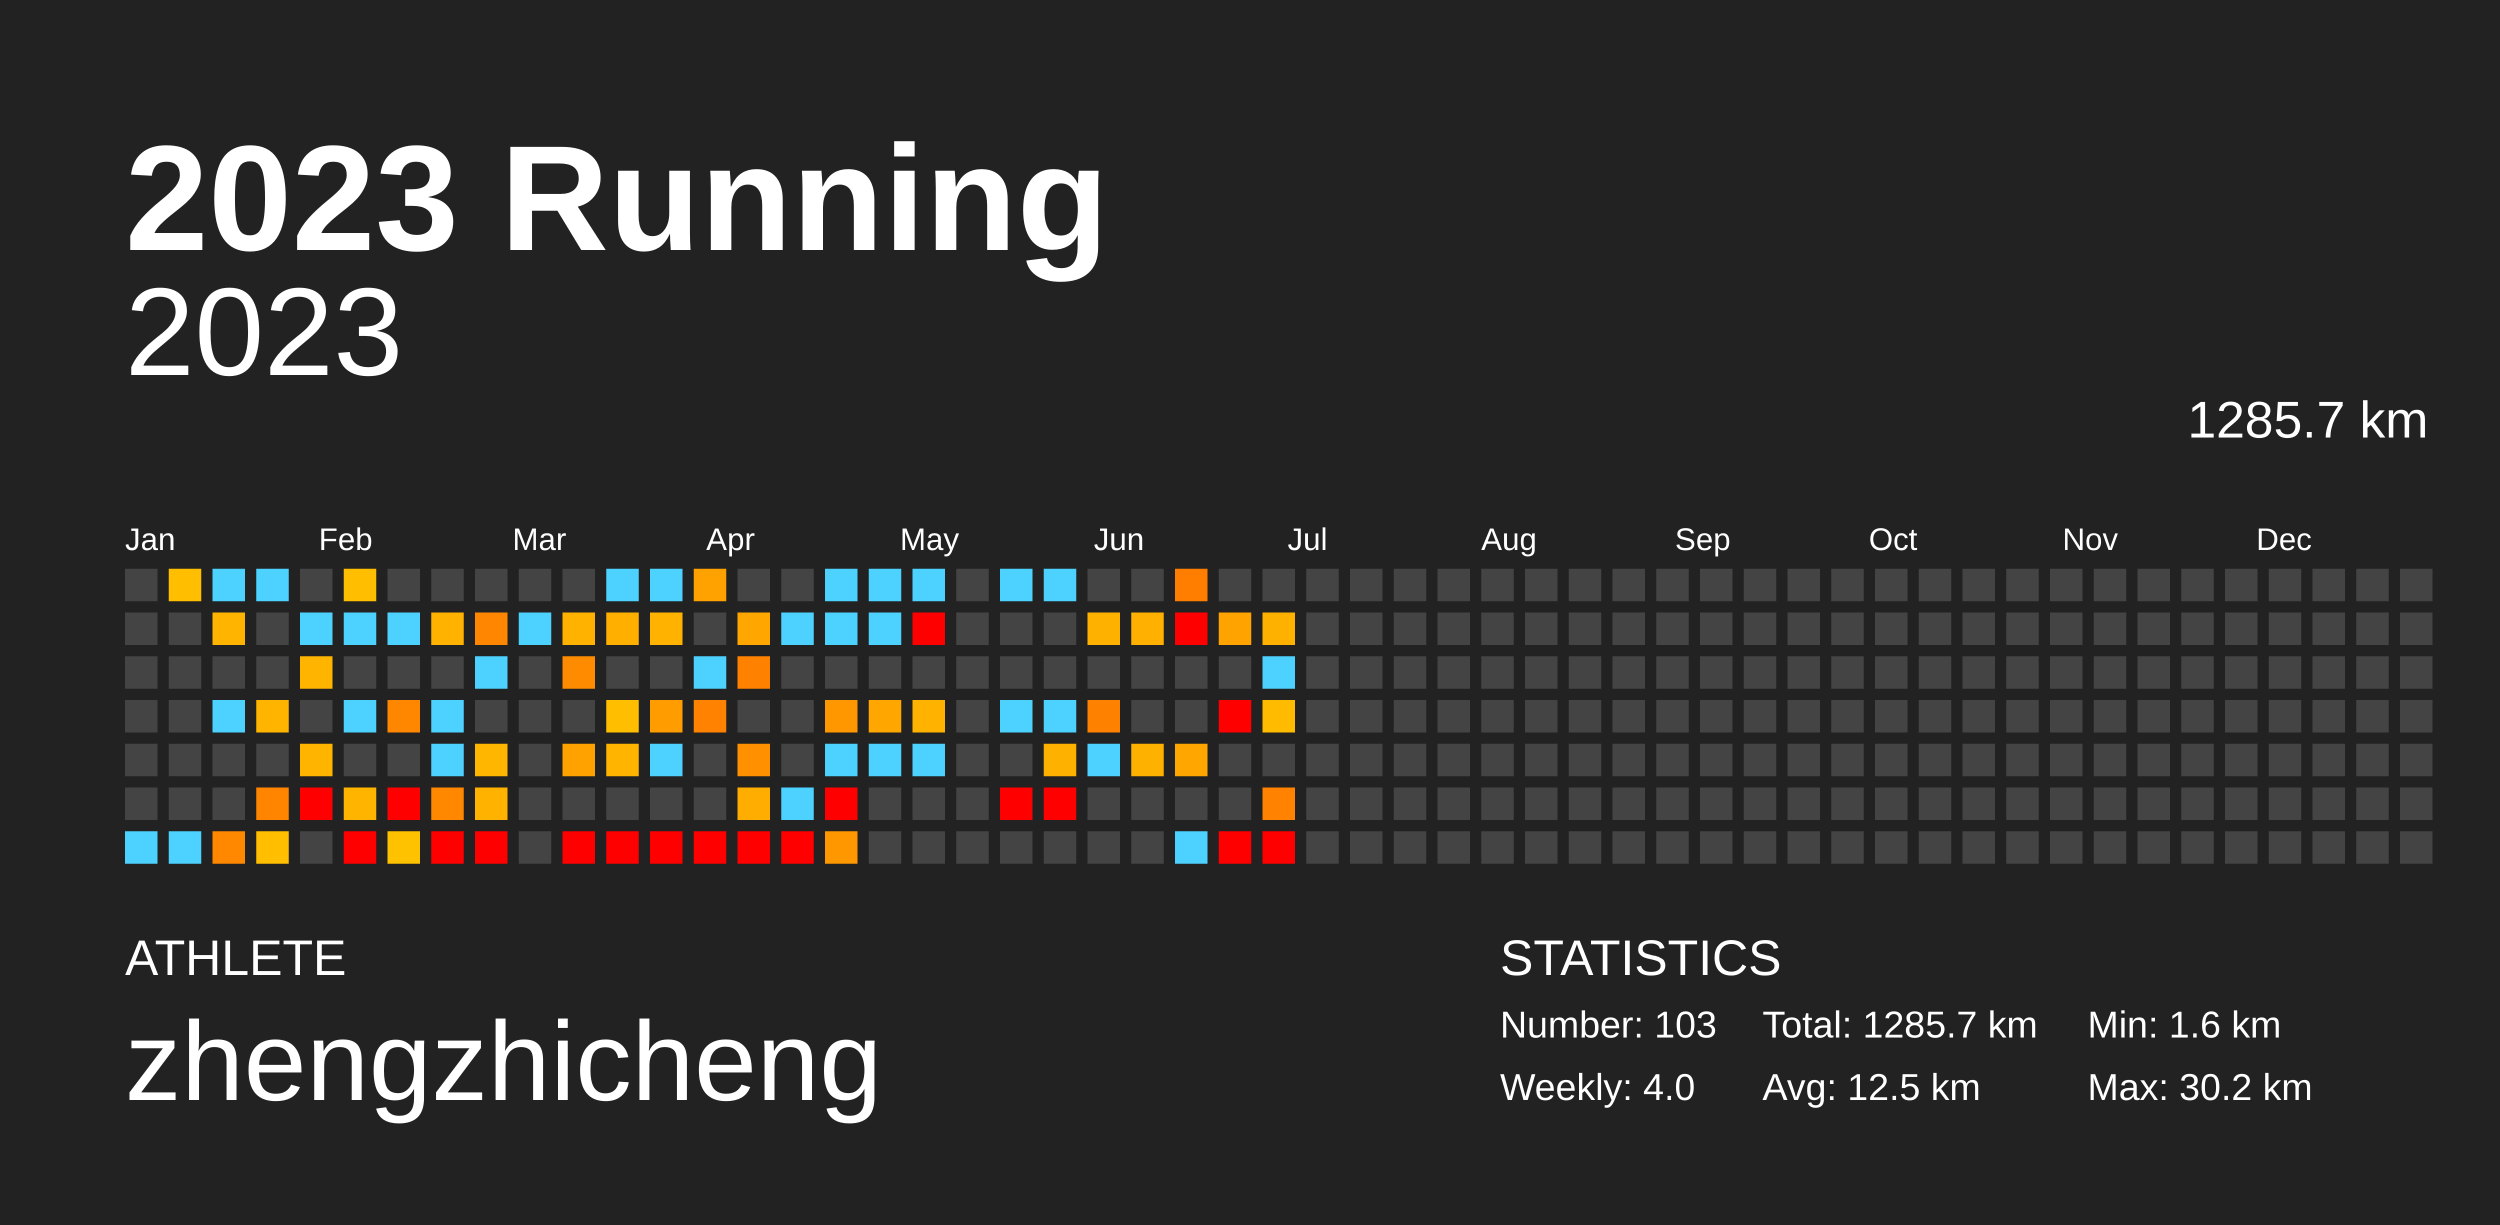
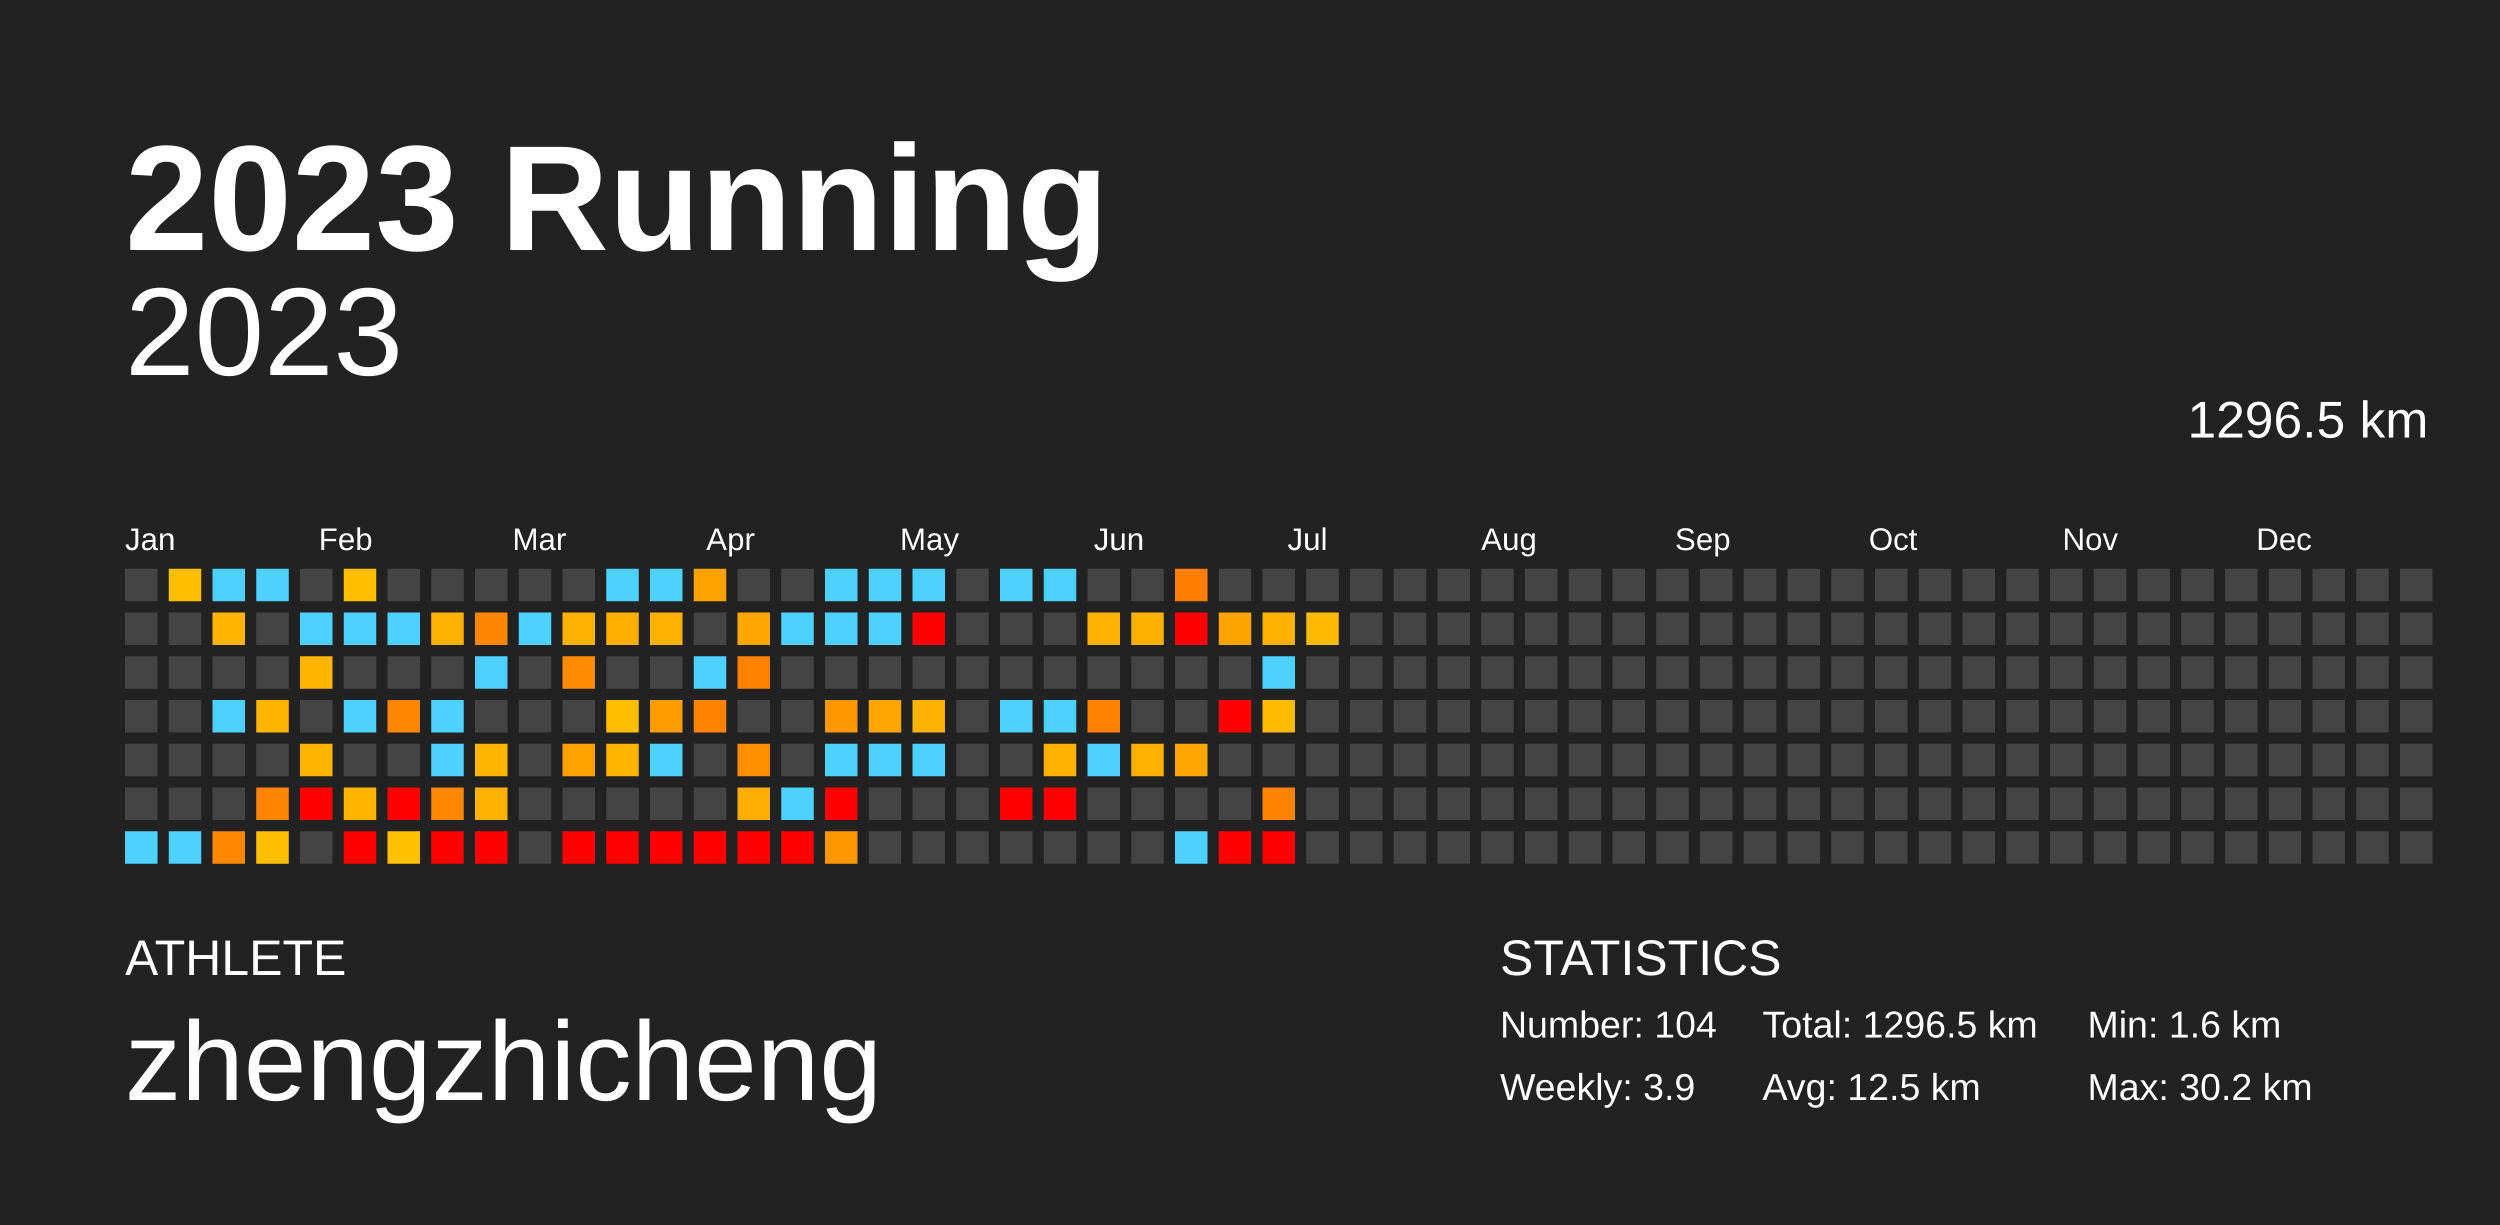
<svg xmlns="http://www.w3.org/2000/svg" baseProfile="full" height="98mm" version="1.1" viewBox="0,0,200,98" width="200mm">
  <defs />
  <rect fill="#222222" height="98" width="200" x="0" y="0" />
  <text fill="#FFFFFF" style="font-size:12px; font-family:Arial; font-weight:bold;" x="10" y="20">2023 Running</text>
  <text fill="#FFFFFF" style="font-size:4px; font-family:Arial" x="10" y="78">ATHLETE</text>
  <text fill="#FFFFFF" style="font-size:9px; font-family:Arial" x="10" y="88">zhengzhicheng</text>
  <text fill="#FFFFFF" style="font-size:4px; font-family:Arial" x="120" y="78">STATISTICS</text>
-   <text fill="#FFFFFF" style="font-size:3px; font-family:Arial" x="120" y="83">Number: 103</text>
-   <text fill="#FFFFFF" style="font-size:3px; font-family:Arial" x="120" y="88">Weekly: 4.0</text>
-   <text fill="#FFFFFF" style="font-size:3px; font-family:Arial" x="141" y="83">Total: 1285.7 km</text>
+   <text fill="#FFFFFF" style="font-size:3px; font-family:Arial" x="120" y="83">Number: 104</text>
+   <text fill="#FFFFFF" style="font-size:3px; font-family:Arial" x="120" y="88">Weekly: 3.9</text>
+   <text fill="#FFFFFF" style="font-size:3px; font-family:Arial" x="141" y="83">Total: 1296.5 km</text>
  <text fill="#FFFFFF" style="font-size:3px; font-family:Arial" x="141" y="88">Avg: 12.5 km</text>
  <text fill="#FFFFFF" style="font-size:3px; font-family:Arial" x="167" y="83">Min: 1.6 km</text>
  <text fill="#FFFFFF" style="font-size:3px; font-family:Arial" x="167" y="88">Max: 30.2 km</text>
  <text alignment-baseline="hanging" fill="#FFFFFF" style="font-size:10.0px; font-family:Arial;" x="10" y="30">2023</text>
-   <text alignment-baseline="hanging" fill="#FFFFFF" style="font-size:4.125px; font-family:Arial;" x="175" y="35">1285.7 km</text>
+   <text alignment-baseline="hanging" fill="#FFFFFF" style="font-size:4.125px; font-family:Arial;" x="175" y="35">1296.5 km</text>
  <text fill="#FFFFFF" style="font-size:2.5px; font-family:Arial" x="10.0" y="44">Jan</text>
  <text fill="#FFFFFF" style="font-size:2.5px; font-family:Arial" x="25.5" y="44">Feb</text>
  <text fill="#FFFFFF" style="font-size:2.5px; font-family:Arial" x="41.0" y="44">Mar</text>
  <text fill="#FFFFFF" style="font-size:2.5px; font-family:Arial" x="56.5" y="44">Apr</text>
  <text fill="#FFFFFF" style="font-size:2.5px; font-family:Arial" x="72.0" y="44">May</text>
  <text fill="#FFFFFF" style="font-size:2.5px; font-family:Arial" x="87.5" y="44">Jun</text>
  <text fill="#FFFFFF" style="font-size:2.5px; font-family:Arial" x="103.0" y="44">Jul</text>
  <text fill="#FFFFFF" style="font-size:2.5px; font-family:Arial" x="118.5" y="44">Aug</text>
  <text fill="#FFFFFF" style="font-size:2.5px; font-family:Arial" x="134.0" y="44">Sep</text>
  <text fill="#FFFFFF" style="font-size:2.5px; font-family:Arial" x="149.5" y="44">Oct</text>
  <text fill="#FFFFFF" style="font-size:2.5px; font-family:Arial" x="165.0" y="44">Nov</text>
  <text fill="#FFFFFF" style="font-size:2.5px; font-family:Arial" x="180.5" y="44">Dec</text>
  <rect fill="#444444" height="2.6" width="2.6" x="10.0" y="45.5" />
  <rect fill="#444444" height="2.6" width="2.6" x="10.0" y="49.0" />
  <rect fill="#444444" height="2.6" width="2.6" x="10.0" y="52.5" />
  <rect fill="#444444" height="2.6" width="2.6" x="10.0" y="56.0" />
  <rect fill="#444444" height="2.6" width="2.6" x="10.0" y="59.5" />
  <rect fill="#444444" height="2.6" width="2.6" x="10.0" y="63.0" />
  <rect fill="#4dd2ff" height="2.6" width="2.6" x="10.0" y="66.5" />
  <rect fill="#ffbe00" height="2.6" width="2.6" x="13.5" y="45.5" />
  <rect fill="#444444" height="2.6" width="2.6" x="13.5" y="49.0" />
  <rect fill="#444444" height="2.6" width="2.6" x="13.5" y="52.5" />
  <rect fill="#444444" height="2.6" width="2.6" x="13.5" y="56.0" />
  <rect fill="#444444" height="2.6" width="2.6" x="13.5" y="59.5" />
  <rect fill="#444444" height="2.6" width="2.6" x="13.5" y="63.0" />
  <rect fill="#4dd2ff" height="2.6" width="2.6" x="13.5" y="66.5" />
  <rect fill="#4dd2ff" height="2.6" width="2.6" x="17.0" y="45.5" />
  <rect fill="#ffb400" height="2.6" width="2.6" x="17.0" y="49.0" />
  <rect fill="#444444" height="2.6" width="2.6" x="17.0" y="52.5" />
  <rect fill="#4dd2ff" height="2.6" width="2.6" x="17.0" y="56.0" />
  <rect fill="#444444" height="2.6" width="2.6" x="17.0" y="59.5" />
  <rect fill="#444444" height="2.6" width="2.6" x="17.0" y="63.0" />
  <rect fill="#ff8800" height="2.6" width="2.6" x="17.0" y="66.5" />
  <rect fill="#4dd2ff" height="2.6" width="2.6" x="20.5" y="45.5" />
  <rect fill="#444444" height="2.6" width="2.6" x="20.5" y="49.0" />
  <rect fill="#444444" height="2.6" width="2.6" x="20.5" y="52.5" />
  <rect fill="#ffb500" height="2.6" width="2.6" x="20.5" y="56.0" />
  <rect fill="#444444" height="2.6" width="2.6" x="20.5" y="59.5" />
  <rect fill="#ff8500" height="2.6" width="2.6" x="20.5" y="63.0" />
  <rect fill="#ffbf00" height="2.6" width="2.6" x="20.5" y="66.5" />
  <rect fill="#444444" height="2.6" width="2.6" x="24.0" y="45.5" />
  <rect fill="#4dd2ff" height="2.6" width="2.6" x="24.0" y="49.0" />
  <rect fill="#ffb400" height="2.6" width="2.6" x="24.0" y="52.5" />
  <rect fill="#444444" height="2.6" width="2.6" x="24.0" y="56.0" />
  <rect fill="#ffb500" height="2.6" width="2.6" x="24.0" y="59.5" />
  <rect fill="red" height="2.6" width="2.6" x="24.0" y="63.0" />
  <rect fill="#444444" height="2.6" width="2.6" x="24.0" y="66.5" />
  <rect fill="#ffbe00" height="2.6" width="2.6" x="27.5" y="45.5" />
  <rect fill="#4dd2ff" height="2.6" width="2.6" x="27.5" y="49.0" />
  <rect fill="#444444" height="2.6" width="2.6" x="27.5" y="52.5" />
  <rect fill="#4dd2ff" height="2.6" width="2.6" x="27.5" y="56.0" />
  <rect fill="#444444" height="2.6" width="2.6" x="27.5" y="59.5" />
  <rect fill="#ffb400" height="2.6" width="2.6" x="27.5" y="63.0" />
  <rect fill="red" height="2.6" width="2.6" x="27.5" y="66.5" />
  <rect fill="#444444" height="2.6" width="2.6" x="31.0" y="45.5" />
  <rect fill="#4dd2ff" height="2.6" width="2.6" x="31.0" y="49.0" />
  <rect fill="#444444" height="2.6" width="2.6" x="31.0" y="52.5" />
  <rect fill="#ff8700" height="2.6" width="2.6" x="31.0" y="56.0" />
  <rect fill="#444444" height="2.6" width="2.6" x="31.0" y="59.5" />
  <rect fill="red" height="2.6" width="2.6" x="31.0" y="63.0" />
  <rect fill="#ffc200" height="2.6" width="2.6" x="31.0" y="66.5" />
  <rect fill="#444444" height="2.6" width="2.6" x="34.5" y="45.5" />
  <rect fill="#ffb200" height="2.6" width="2.6" x="34.5" y="49.0" />
  <rect fill="#444444" height="2.6" width="2.6" x="34.5" y="52.5" />
  <rect fill="#4dd2ff" height="2.6" width="2.6" x="34.5" y="56.0" />
  <rect fill="#4dd2ff" height="2.6" width="2.6" x="34.5" y="59.5" />
  <rect fill="#ff8800" height="2.6" width="2.6" x="34.5" y="63.0" />
  <rect fill="red" height="2.6" width="2.6" x="34.5" y="66.5" />
  <rect fill="#444444" height="2.6" width="2.6" x="38.0" y="45.5" />
  <rect fill="#ff8600" height="2.6" width="2.6" x="38.0" y="49.0" />
  <rect fill="#4dd2ff" height="2.6" width="2.6" x="38.0" y="52.5" />
  <rect fill="#444444" height="2.6" width="2.6" x="38.0" y="56.0" />
  <rect fill="#ffb600" height="2.6" width="2.6" x="38.0" y="59.5" />
  <rect fill="#ffb200" height="2.6" width="2.6" x="38.0" y="63.0" />
  <rect fill="red" height="2.6" width="2.6" x="38.0" y="66.5" />
  <rect fill="#444444" height="2.6" width="2.6" x="41.5" y="45.5" />
  <rect fill="#4dd2ff" height="2.6" width="2.6" x="41.5" y="49.0" />
  <rect fill="#444444" height="2.6" width="2.6" x="41.5" y="52.5" />
  <rect fill="#444444" height="2.6" width="2.6" x="41.5" y="56.0" />
  <rect fill="#444444" height="2.6" width="2.6" x="41.5" y="59.5" />
  <rect fill="#444444" height="2.6" width="2.6" x="41.5" y="63.0" />
  <rect fill="#444444" height="2.6" width="2.6" x="41.5" y="66.5" />
  <rect fill="#444444" height="2.6" width="2.6" x="45.0" y="45.5" />
  <rect fill="#ffb200" height="2.6" width="2.6" x="45.0" y="49.0" />
  <rect fill="#ff8c00" height="2.6" width="2.6" x="45.0" y="52.5" />
  <rect fill="#444444" height="2.6" width="2.6" x="45.0" y="56.0" />
  <rect fill="#ffa200" height="2.6" width="2.6" x="45.0" y="59.5" />
  <rect fill="#444444" height="2.6" width="2.6" x="45.0" y="63.0" />
  <rect fill="red" height="2.6" width="2.6" x="45.0" y="66.5" />
  <rect fill="#4dd2ff" height="2.6" width="2.6" x="48.5" y="45.5" />
  <rect fill="#ffaf00" height="2.6" width="2.6" x="48.5" y="49.0" />
  <rect fill="#444444" height="2.6" width="2.6" x="48.5" y="52.5" />
  <rect fill="#ffbf00" height="2.6" width="2.6" x="48.5" y="56.0" />
  <rect fill="#ffb500" height="2.6" width="2.6" x="48.5" y="59.5" />
  <rect fill="#444444" height="2.6" width="2.6" x="48.5" y="63.0" />
  <rect fill="red" height="2.6" width="2.6" x="48.5" y="66.5" />
  <rect fill="#4dd2ff" height="2.6" width="2.6" x="52.0" y="45.5" />
  <rect fill="#ffb200" height="2.6" width="2.6" x="52.0" y="49.0" />
  <rect fill="#444444" height="2.6" width="2.6" x="52.0" y="52.5" />
  <rect fill="#ff9c00" height="2.6" width="2.6" x="52.0" y="56.0" />
  <rect fill="#4dd2ff" height="2.6" width="2.6" x="52.0" y="59.5" />
  <rect fill="#444444" height="2.6" width="2.6" x="52.0" y="63.0" />
  <rect fill="red" height="2.6" width="2.6" x="52.0" y="66.5" />
  <rect fill="#ffa200" height="2.6" width="2.6" x="55.5" y="45.5" />
  <rect fill="#444444" height="2.6" width="2.6" x="55.5" y="49.0" />
  <rect fill="#4dd2ff" height="2.6" width="2.6" x="55.5" y="52.5" />
  <rect fill="#ff8300" height="2.6" width="2.6" x="55.5" y="56.0" />
  <rect fill="#444444" height="2.6" width="2.6" x="55.5" y="59.5" />
  <rect fill="#444444" height="2.6" width="2.6" x="55.5" y="63.0" />
  <rect fill="red" height="2.6" width="2.6" x="55.5" y="66.5" />
  <rect fill="#444444" height="2.6" width="2.6" x="59.0" y="45.5" />
  <rect fill="#ffa700" height="2.6" width="2.6" x="59.0" y="49.0" />
  <rect fill="#ff8100" height="2.6" width="2.6" x="59.0" y="52.5" />
  <rect fill="#444444" height="2.6" width="2.6" x="59.0" y="56.0" />
  <rect fill="#ff9000" height="2.6" width="2.6" x="59.0" y="59.5" />
  <rect fill="#ffad00" height="2.6" width="2.6" x="59.0" y="63.0" />
  <rect fill="red" height="2.6" width="2.6" x="59.0" y="66.5" />
  <rect fill="#444444" height="2.6" width="2.6" x="62.5" y="45.5" />
  <rect fill="#4dd2ff" height="2.6" width="2.6" x="62.5" y="49.0" />
  <rect fill="#444444" height="2.6" width="2.6" x="62.5" y="52.5" />
  <rect fill="#444444" height="2.6" width="2.6" x="62.5" y="56.0" />
  <rect fill="#444444" height="2.6" width="2.6" x="62.5" y="59.5" />
  <rect fill="#4dd2ff" height="2.6" width="2.6" x="62.5" y="63.0" />
  <rect fill="red" height="2.6" width="2.6" x="62.5" y="66.5" />
  <rect fill="#4dd2ff" height="2.6" width="2.6" x="66.0" y="45.5" />
  <rect fill="#4dd2ff" height="2.6" width="2.6" x="66.0" y="49.0" />
  <rect fill="#444444" height="2.6" width="2.6" x="66.0" y="52.5" />
  <rect fill="#ff9800" height="2.6" width="2.6" x="66.0" y="56.0" />
  <rect fill="#4dd2ff" height="2.6" width="2.6" x="66.0" y="59.5" />
  <rect fill="red" height="2.6" width="2.6" x="66.0" y="63.0" />
  <rect fill="#ff9700" height="2.6" width="2.6" x="66.0" y="66.5" />
  <rect fill="#4dd2ff" height="2.6" width="2.6" x="69.5" y="45.5" />
  <rect fill="#4dd2ff" height="2.6" width="2.6" x="69.5" y="49.0" />
  <rect fill="#444444" height="2.6" width="2.6" x="69.5" y="52.5" />
  <rect fill="#ffa700" height="2.6" width="2.6" x="69.5" y="56.0" />
  <rect fill="#4dd2ff" height="2.6" width="2.6" x="69.5" y="59.5" />
  <rect fill="#444444" height="2.6" width="2.6" x="69.5" y="63.0" />
  <rect fill="#444444" height="2.6" width="2.6" x="69.5" y="66.5" />
  <rect fill="#4dd2ff" height="2.6" width="2.6" x="73.0" y="45.5" />
  <rect fill="red" height="2.6" width="2.6" x="73.0" y="49.0" />
  <rect fill="#444444" height="2.6" width="2.6" x="73.0" y="52.5" />
  <rect fill="#ffb300" height="2.6" width="2.6" x="73.0" y="56.0" />
  <rect fill="#4dd2ff" height="2.6" width="2.6" x="73.0" y="59.5" />
  <rect fill="#444444" height="2.6" width="2.6" x="73.0" y="63.0" />
  <rect fill="#444444" height="2.6" width="2.6" x="73.0" y="66.5" />
  <rect fill="#444444" height="2.6" width="2.6" x="76.5" y="45.5" />
  <rect fill="#444444" height="2.6" width="2.6" x="76.5" y="49.0" />
  <rect fill="#444444" height="2.6" width="2.6" x="76.5" y="52.5" />
  <rect fill="#444444" height="2.6" width="2.6" x="76.5" y="56.0" />
  <rect fill="#444444" height="2.6" width="2.6" x="76.5" y="59.5" />
  <rect fill="#444444" height="2.6" width="2.6" x="76.5" y="63.0" />
  <rect fill="#444444" height="2.6" width="2.6" x="76.5" y="66.5" />
  <rect fill="#4dd2ff" height="2.6" width="2.6" x="80.0" y="45.5" />
  <rect fill="#444444" height="2.6" width="2.6" x="80.0" y="49.0" />
  <rect fill="#444444" height="2.6" width="2.6" x="80.0" y="52.5" />
  <rect fill="#4dd2ff" height="2.6" width="2.6" x="80.0" y="56.0" />
  <rect fill="#444444" height="2.6" width="2.6" x="80.0" y="59.5" />
  <rect fill="red" height="2.6" width="2.6" x="80.0" y="63.0" />
  <rect fill="#444444" height="2.6" width="2.6" x="80.0" y="66.5" />
  <rect fill="#4dd2ff" height="2.6" width="2.6" x="83.5" y="45.5" />
  <rect fill="#444444" height="2.6" width="2.6" x="83.5" y="49.0" />
  <rect fill="#444444" height="2.6" width="2.6" x="83.5" y="52.5" />
  <rect fill="#4dd2ff" height="2.6" width="2.6" x="83.5" y="56.0" />
  <rect fill="#ffb100" height="2.6" width="2.6" x="83.5" y="59.5" />
  <rect fill="red" height="2.6" width="2.6" x="83.5" y="63.0" />
  <rect fill="#444444" height="2.6" width="2.6" x="83.5" y="66.5" />
  <rect fill="#444444" height="2.6" width="2.6" x="87.0" y="45.5" />
  <rect fill="#ffb100" height="2.6" width="2.6" x="87.0" y="49.0" />
  <rect fill="#444444" height="2.6" width="2.6" x="87.0" y="52.5" />
  <rect fill="#ff8100" height="2.6" width="2.6" x="87.0" y="56.0" />
  <rect fill="#4dd2ff" height="2.6" width="2.6" x="87.0" y="59.5" />
  <rect fill="#444444" height="2.6" width="2.6" x="87.0" y="63.0" />
  <rect fill="#444444" height="2.6" width="2.6" x="87.0" y="66.5" />
  <rect fill="#444444" height="2.6" width="2.6" x="90.5" y="45.5" />
  <rect fill="#ffb000" height="2.6" width="2.6" x="90.5" y="49.0" />
  <rect fill="#444444" height="2.6" width="2.6" x="90.5" y="52.5" />
  <rect fill="#444444" height="2.6" width="2.6" x="90.5" y="56.0" />
  <rect fill="#ffb100" height="2.6" width="2.6" x="90.5" y="59.5" />
  <rect fill="#444444" height="2.6" width="2.6" x="90.5" y="63.0" />
  <rect fill="#444444" height="2.6" width="2.6" x="90.5" y="66.5" />
  <rect fill="#ff7e00" height="2.6" width="2.6" x="94.0" y="45.5" />
  <rect fill="red" height="2.6" width="2.6" x="94.0" y="49.0" />
  <rect fill="#444444" height="2.6" width="2.6" x="94.0" y="52.5" />
  <rect fill="#444444" height="2.6" width="2.6" x="94.0" y="56.0" />
  <rect fill="#ffa700" height="2.6" width="2.6" x="94.0" y="59.5" />
  <rect fill="#444444" height="2.6" width="2.6" x="94.0" y="63.0" />
  <rect fill="#4dd2ff" height="2.6" width="2.6" x="94.0" y="66.5" />
  <rect fill="#444444" height="2.6" width="2.6" x="97.5" y="45.5" />
  <rect fill="#ffa300" height="2.6" width="2.6" x="97.5" y="49.0" />
  <rect fill="#444444" height="2.6" width="2.6" x="97.5" y="52.5" />
  <rect fill="red" height="2.6" width="2.6" x="97.5" y="56.0" />
  <rect fill="#444444" height="2.6" width="2.6" x="97.5" y="59.5" />
  <rect fill="#444444" height="2.6" width="2.6" x="97.5" y="63.0" />
  <rect fill="red" height="2.6" width="2.6" x="97.5" y="66.5" />
  <rect fill="#444444" height="2.6" width="2.6" x="101.0" y="45.5" />
  <rect fill="#ffb100" height="2.6" width="2.6" x="101.0" y="49.0" />
  <rect fill="#4dd2ff" height="2.6" width="2.6" x="101.0" y="52.5" />
  <rect fill="#ffbb00" height="2.6" width="2.6" x="101.0" y="56.0" />
  <rect fill="#444444" height="2.6" width="2.6" x="101.0" y="59.5" />
  <rect fill="#ff8200" height="2.6" width="2.6" x="101.0" y="63.0" />
  <rect fill="red" height="2.6" width="2.6" x="101.0" y="66.5" />
  <rect fill="#444444" height="2.6" width="2.6" x="104.5" y="45.5" />
-   <rect fill="#444444" height="2.6" width="2.6" x="104.5" y="49.0" />
+   <rect fill="#ffba00" height="2.6" width="2.6" x="104.5" y="49.0" />
  <rect fill="#444444" height="2.6" width="2.6" x="104.5" y="52.5" />
  <rect fill="#444444" height="2.6" width="2.6" x="104.5" y="56.0" />
  <rect fill="#444444" height="2.6" width="2.6" x="104.5" y="59.5" />
  <rect fill="#444444" height="2.6" width="2.6" x="104.5" y="63.0" />
  <rect fill="#444444" height="2.6" width="2.6" x="104.5" y="66.5" />
  <rect fill="#444444" height="2.6" width="2.6" x="108.0" y="45.5" />
  <rect fill="#444444" height="2.6" width="2.6" x="108.0" y="49.0" />
  <rect fill="#444444" height="2.6" width="2.6" x="108.0" y="52.5" />
  <rect fill="#444444" height="2.6" width="2.6" x="108.0" y="56.0" />
  <rect fill="#444444" height="2.6" width="2.6" x="108.0" y="59.5" />
  <rect fill="#444444" height="2.6" width="2.6" x="108.0" y="63.0" />
  <rect fill="#444444" height="2.6" width="2.6" x="108.0" y="66.5" />
  <rect fill="#444444" height="2.6" width="2.6" x="111.5" y="45.5" />
  <rect fill="#444444" height="2.6" width="2.6" x="111.5" y="49.0" />
  <rect fill="#444444" height="2.6" width="2.6" x="111.5" y="52.5" />
  <rect fill="#444444" height="2.6" width="2.6" x="111.5" y="56.0" />
  <rect fill="#444444" height="2.6" width="2.6" x="111.5" y="59.5" />
  <rect fill="#444444" height="2.6" width="2.6" x="111.5" y="63.0" />
  <rect fill="#444444" height="2.6" width="2.6" x="111.5" y="66.5" />
  <rect fill="#444444" height="2.6" width="2.6" x="115.0" y="45.5" />
  <rect fill="#444444" height="2.6" width="2.6" x="115.0" y="49.0" />
  <rect fill="#444444" height="2.6" width="2.6" x="115.0" y="52.5" />
  <rect fill="#444444" height="2.6" width="2.6" x="115.0" y="56.0" />
  <rect fill="#444444" height="2.6" width="2.6" x="115.0" y="59.5" />
  <rect fill="#444444" height="2.6" width="2.6" x="115.0" y="63.0" />
  <rect fill="#444444" height="2.6" width="2.6" x="115.0" y="66.5" />
  <rect fill="#444444" height="2.6" width="2.6" x="118.5" y="45.5" />
  <rect fill="#444444" height="2.6" width="2.6" x="118.5" y="49.0" />
  <rect fill="#444444" height="2.6" width="2.6" x="118.5" y="52.5" />
  <rect fill="#444444" height="2.6" width="2.6" x="118.5" y="56.0" />
  <rect fill="#444444" height="2.6" width="2.6" x="118.5" y="59.5" />
  <rect fill="#444444" height="2.6" width="2.6" x="118.5" y="63.0" />
  <rect fill="#444444" height="2.6" width="2.6" x="118.5" y="66.5" />
  <rect fill="#444444" height="2.6" width="2.6" x="122.0" y="45.5" />
  <rect fill="#444444" height="2.6" width="2.6" x="122.0" y="49.0" />
  <rect fill="#444444" height="2.6" width="2.6" x="122.0" y="52.5" />
  <rect fill="#444444" height="2.6" width="2.6" x="122.0" y="56.0" />
  <rect fill="#444444" height="2.6" width="2.6" x="122.0" y="59.5" />
  <rect fill="#444444" height="2.6" width="2.6" x="122.0" y="63.0" />
  <rect fill="#444444" height="2.6" width="2.6" x="122.0" y="66.5" />
  <rect fill="#444444" height="2.6" width="2.6" x="125.5" y="45.5" />
  <rect fill="#444444" height="2.6" width="2.6" x="125.5" y="49.0" />
  <rect fill="#444444" height="2.6" width="2.6" x="125.5" y="52.5" />
  <rect fill="#444444" height="2.6" width="2.6" x="125.5" y="56.0" />
  <rect fill="#444444" height="2.6" width="2.6" x="125.5" y="59.5" />
  <rect fill="#444444" height="2.6" width="2.6" x="125.5" y="63.0" />
  <rect fill="#444444" height="2.6" width="2.6" x="125.5" y="66.5" />
  <rect fill="#444444" height="2.6" width="2.6" x="129.0" y="45.5" />
  <rect fill="#444444" height="2.6" width="2.6" x="129.0" y="49.0" />
  <rect fill="#444444" height="2.6" width="2.6" x="129.0" y="52.5" />
  <rect fill="#444444" height="2.6" width="2.6" x="129.0" y="56.0" />
  <rect fill="#444444" height="2.6" width="2.6" x="129.0" y="59.5" />
  <rect fill="#444444" height="2.6" width="2.6" x="129.0" y="63.0" />
  <rect fill="#444444" height="2.6" width="2.6" x="129.0" y="66.5" />
  <rect fill="#444444" height="2.6" width="2.6" x="132.5" y="45.5" />
  <rect fill="#444444" height="2.6" width="2.6" x="132.5" y="49.0" />
  <rect fill="#444444" height="2.6" width="2.6" x="132.5" y="52.5" />
  <rect fill="#444444" height="2.6" width="2.6" x="132.5" y="56.0" />
  <rect fill="#444444" height="2.6" width="2.6" x="132.5" y="59.5" />
  <rect fill="#444444" height="2.6" width="2.6" x="132.5" y="63.0" />
  <rect fill="#444444" height="2.6" width="2.6" x="132.5" y="66.5" />
  <rect fill="#444444" height="2.6" width="2.6" x="136.0" y="45.5" />
  <rect fill="#444444" height="2.6" width="2.6" x="136.0" y="49.0" />
  <rect fill="#444444" height="2.6" width="2.6" x="136.0" y="52.5" />
  <rect fill="#444444" height="2.6" width="2.6" x="136.0" y="56.0" />
  <rect fill="#444444" height="2.6" width="2.6" x="136.0" y="59.5" />
  <rect fill="#444444" height="2.6" width="2.6" x="136.0" y="63.0" />
  <rect fill="#444444" height="2.6" width="2.6" x="136.0" y="66.5" />
  <rect fill="#444444" height="2.6" width="2.6" x="139.5" y="45.5" />
  <rect fill="#444444" height="2.6" width="2.6" x="139.5" y="49.0" />
  <rect fill="#444444" height="2.6" width="2.6" x="139.5" y="52.5" />
  <rect fill="#444444" height="2.6" width="2.6" x="139.5" y="56.0" />
  <rect fill="#444444" height="2.6" width="2.6" x="139.5" y="59.5" />
  <rect fill="#444444" height="2.6" width="2.6" x="139.5" y="63.0" />
  <rect fill="#444444" height="2.6" width="2.6" x="139.5" y="66.5" />
  <rect fill="#444444" height="2.6" width="2.6" x="143.0" y="45.5" />
  <rect fill="#444444" height="2.6" width="2.6" x="143.0" y="49.0" />
  <rect fill="#444444" height="2.6" width="2.6" x="143.0" y="52.5" />
  <rect fill="#444444" height="2.6" width="2.6" x="143.0" y="56.0" />
  <rect fill="#444444" height="2.6" width="2.6" x="143.0" y="59.5" />
  <rect fill="#444444" height="2.6" width="2.6" x="143.0" y="63.0" />
  <rect fill="#444444" height="2.6" width="2.6" x="143.0" y="66.5" />
  <rect fill="#444444" height="2.6" width="2.6" x="146.5" y="45.5" />
  <rect fill="#444444" height="2.6" width="2.6" x="146.5" y="49.0" />
  <rect fill="#444444" height="2.6" width="2.6" x="146.5" y="52.5" />
  <rect fill="#444444" height="2.6" width="2.6" x="146.5" y="56.0" />
  <rect fill="#444444" height="2.6" width="2.6" x="146.5" y="59.5" />
  <rect fill="#444444" height="2.6" width="2.6" x="146.5" y="63.0" />
  <rect fill="#444444" height="2.6" width="2.6" x="146.5" y="66.5" />
  <rect fill="#444444" height="2.6" width="2.6" x="150.0" y="45.5" />
  <rect fill="#444444" height="2.6" width="2.6" x="150.0" y="49.0" />
  <rect fill="#444444" height="2.6" width="2.6" x="150.0" y="52.5" />
  <rect fill="#444444" height="2.6" width="2.6" x="150.0" y="56.0" />
  <rect fill="#444444" height="2.6" width="2.6" x="150.0" y="59.5" />
  <rect fill="#444444" height="2.6" width="2.6" x="150.0" y="63.0" />
  <rect fill="#444444" height="2.6" width="2.6" x="150.0" y="66.5" />
  <rect fill="#444444" height="2.6" width="2.6" x="153.5" y="45.5" />
  <rect fill="#444444" height="2.6" width="2.6" x="153.5" y="49.0" />
  <rect fill="#444444" height="2.6" width="2.6" x="153.5" y="52.5" />
  <rect fill="#444444" height="2.6" width="2.6" x="153.5" y="56.0" />
  <rect fill="#444444" height="2.6" width="2.6" x="153.5" y="59.5" />
  <rect fill="#444444" height="2.6" width="2.6" x="153.5" y="63.0" />
  <rect fill="#444444" height="2.6" width="2.6" x="153.5" y="66.5" />
  <rect fill="#444444" height="2.6" width="2.6" x="157.0" y="45.5" />
  <rect fill="#444444" height="2.6" width="2.6" x="157.0" y="49.0" />
  <rect fill="#444444" height="2.6" width="2.6" x="157.0" y="52.5" />
  <rect fill="#444444" height="2.6" width="2.6" x="157.0" y="56.0" />
  <rect fill="#444444" height="2.6" width="2.6" x="157.0" y="59.5" />
  <rect fill="#444444" height="2.6" width="2.6" x="157.0" y="63.0" />
  <rect fill="#444444" height="2.6" width="2.6" x="157.0" y="66.5" />
  <rect fill="#444444" height="2.6" width="2.6" x="160.5" y="45.5" />
  <rect fill="#444444" height="2.6" width="2.6" x="160.5" y="49.0" />
  <rect fill="#444444" height="2.6" width="2.6" x="160.5" y="52.5" />
  <rect fill="#444444" height="2.6" width="2.6" x="160.5" y="56.0" />
  <rect fill="#444444" height="2.6" width="2.6" x="160.5" y="59.5" />
  <rect fill="#444444" height="2.6" width="2.6" x="160.5" y="63.0" />
  <rect fill="#444444" height="2.6" width="2.6" x="160.5" y="66.5" />
  <rect fill="#444444" height="2.6" width="2.6" x="164.0" y="45.5" />
  <rect fill="#444444" height="2.6" width="2.6" x="164.0" y="49.0" />
  <rect fill="#444444" height="2.6" width="2.6" x="164.0" y="52.5" />
  <rect fill="#444444" height="2.6" width="2.6" x="164.0" y="56.0" />
  <rect fill="#444444" height="2.6" width="2.6" x="164.0" y="59.5" />
  <rect fill="#444444" height="2.6" width="2.6" x="164.0" y="63.0" />
  <rect fill="#444444" height="2.6" width="2.6" x="164.0" y="66.5" />
  <rect fill="#444444" height="2.6" width="2.6" x="167.5" y="45.5" />
  <rect fill="#444444" height="2.6" width="2.6" x="167.5" y="49.0" />
  <rect fill="#444444" height="2.6" width="2.6" x="167.5" y="52.5" />
  <rect fill="#444444" height="2.6" width="2.6" x="167.5" y="56.0" />
  <rect fill="#444444" height="2.6" width="2.6" x="167.5" y="59.5" />
  <rect fill="#444444" height="2.6" width="2.6" x="167.5" y="63.0" />
  <rect fill="#444444" height="2.6" width="2.6" x="167.5" y="66.5" />
  <rect fill="#444444" height="2.6" width="2.6" x="171.0" y="45.5" />
  <rect fill="#444444" height="2.6" width="2.6" x="171.0" y="49.0" />
  <rect fill="#444444" height="2.6" width="2.6" x="171.0" y="52.5" />
  <rect fill="#444444" height="2.6" width="2.6" x="171.0" y="56.0" />
  <rect fill="#444444" height="2.6" width="2.6" x="171.0" y="59.5" />
  <rect fill="#444444" height="2.6" width="2.6" x="171.0" y="63.0" />
  <rect fill="#444444" height="2.6" width="2.6" x="171.0" y="66.5" />
  <rect fill="#444444" height="2.6" width="2.6" x="174.5" y="45.5" />
  <rect fill="#444444" height="2.6" width="2.6" x="174.5" y="49.0" />
  <rect fill="#444444" height="2.6" width="2.6" x="174.5" y="52.5" />
  <rect fill="#444444" height="2.6" width="2.6" x="174.5" y="56.0" />
  <rect fill="#444444" height="2.6" width="2.6" x="174.5" y="59.5" />
  <rect fill="#444444" height="2.6" width="2.6" x="174.5" y="63.0" />
  <rect fill="#444444" height="2.6" width="2.6" x="174.5" y="66.5" />
  <rect fill="#444444" height="2.6" width="2.6" x="178.0" y="45.5" />
  <rect fill="#444444" height="2.6" width="2.6" x="178.0" y="49.0" />
  <rect fill="#444444" height="2.6" width="2.6" x="178.0" y="52.5" />
  <rect fill="#444444" height="2.6" width="2.6" x="178.0" y="56.0" />
  <rect fill="#444444" height="2.6" width="2.6" x="178.0" y="59.5" />
  <rect fill="#444444" height="2.6" width="2.6" x="178.0" y="63.0" />
  <rect fill="#444444" height="2.6" width="2.6" x="178.0" y="66.5" />
  <rect fill="#444444" height="2.6" width="2.6" x="181.5" y="45.5" />
  <rect fill="#444444" height="2.6" width="2.6" x="181.5" y="49.0" />
  <rect fill="#444444" height="2.6" width="2.6" x="181.5" y="52.5" />
  <rect fill="#444444" height="2.6" width="2.6" x="181.5" y="56.0" />
  <rect fill="#444444" height="2.6" width="2.6" x="181.5" y="59.5" />
  <rect fill="#444444" height="2.6" width="2.6" x="181.5" y="63.0" />
  <rect fill="#444444" height="2.6" width="2.6" x="181.5" y="66.5" />
  <rect fill="#444444" height="2.6" width="2.6" x="185.0" y="45.5" />
  <rect fill="#444444" height="2.6" width="2.6" x="185.0" y="49.0" />
  <rect fill="#444444" height="2.6" width="2.6" x="185.0" y="52.5" />
  <rect fill="#444444" height="2.6" width="2.6" x="185.0" y="56.0" />
  <rect fill="#444444" height="2.6" width="2.6" x="185.0" y="59.5" />
  <rect fill="#444444" height="2.6" width="2.6" x="185.0" y="63.0" />
  <rect fill="#444444" height="2.6" width="2.6" x="185.0" y="66.5" />
  <rect fill="#444444" height="2.6" width="2.6" x="188.5" y="45.5" />
  <rect fill="#444444" height="2.6" width="2.6" x="188.5" y="49.0" />
  <rect fill="#444444" height="2.6" width="2.6" x="188.5" y="52.5" />
  <rect fill="#444444" height="2.6" width="2.6" x="188.5" y="56.0" />
  <rect fill="#444444" height="2.6" width="2.6" x="188.5" y="59.5" />
  <rect fill="#444444" height="2.6" width="2.6" x="188.5" y="63.0" />
  <rect fill="#444444" height="2.6" width="2.6" x="188.5" y="66.5" />
  <rect fill="#444444" height="2.6" width="2.6" x="192.0" y="45.5" />
  <rect fill="#444444" height="2.6" width="2.6" x="192.0" y="49.0" />
  <rect fill="#444444" height="2.6" width="2.6" x="192.0" y="52.5" />
  <rect fill="#444444" height="2.6" width="2.6" x="192.0" y="56.0" />
  <rect fill="#444444" height="2.6" width="2.6" x="192.0" y="59.5" />
  <rect fill="#444444" height="2.6" width="2.6" x="192.0" y="63.0" />
  <rect fill="#444444" height="2.6" width="2.6" x="192.0" y="66.5" />
</svg>
